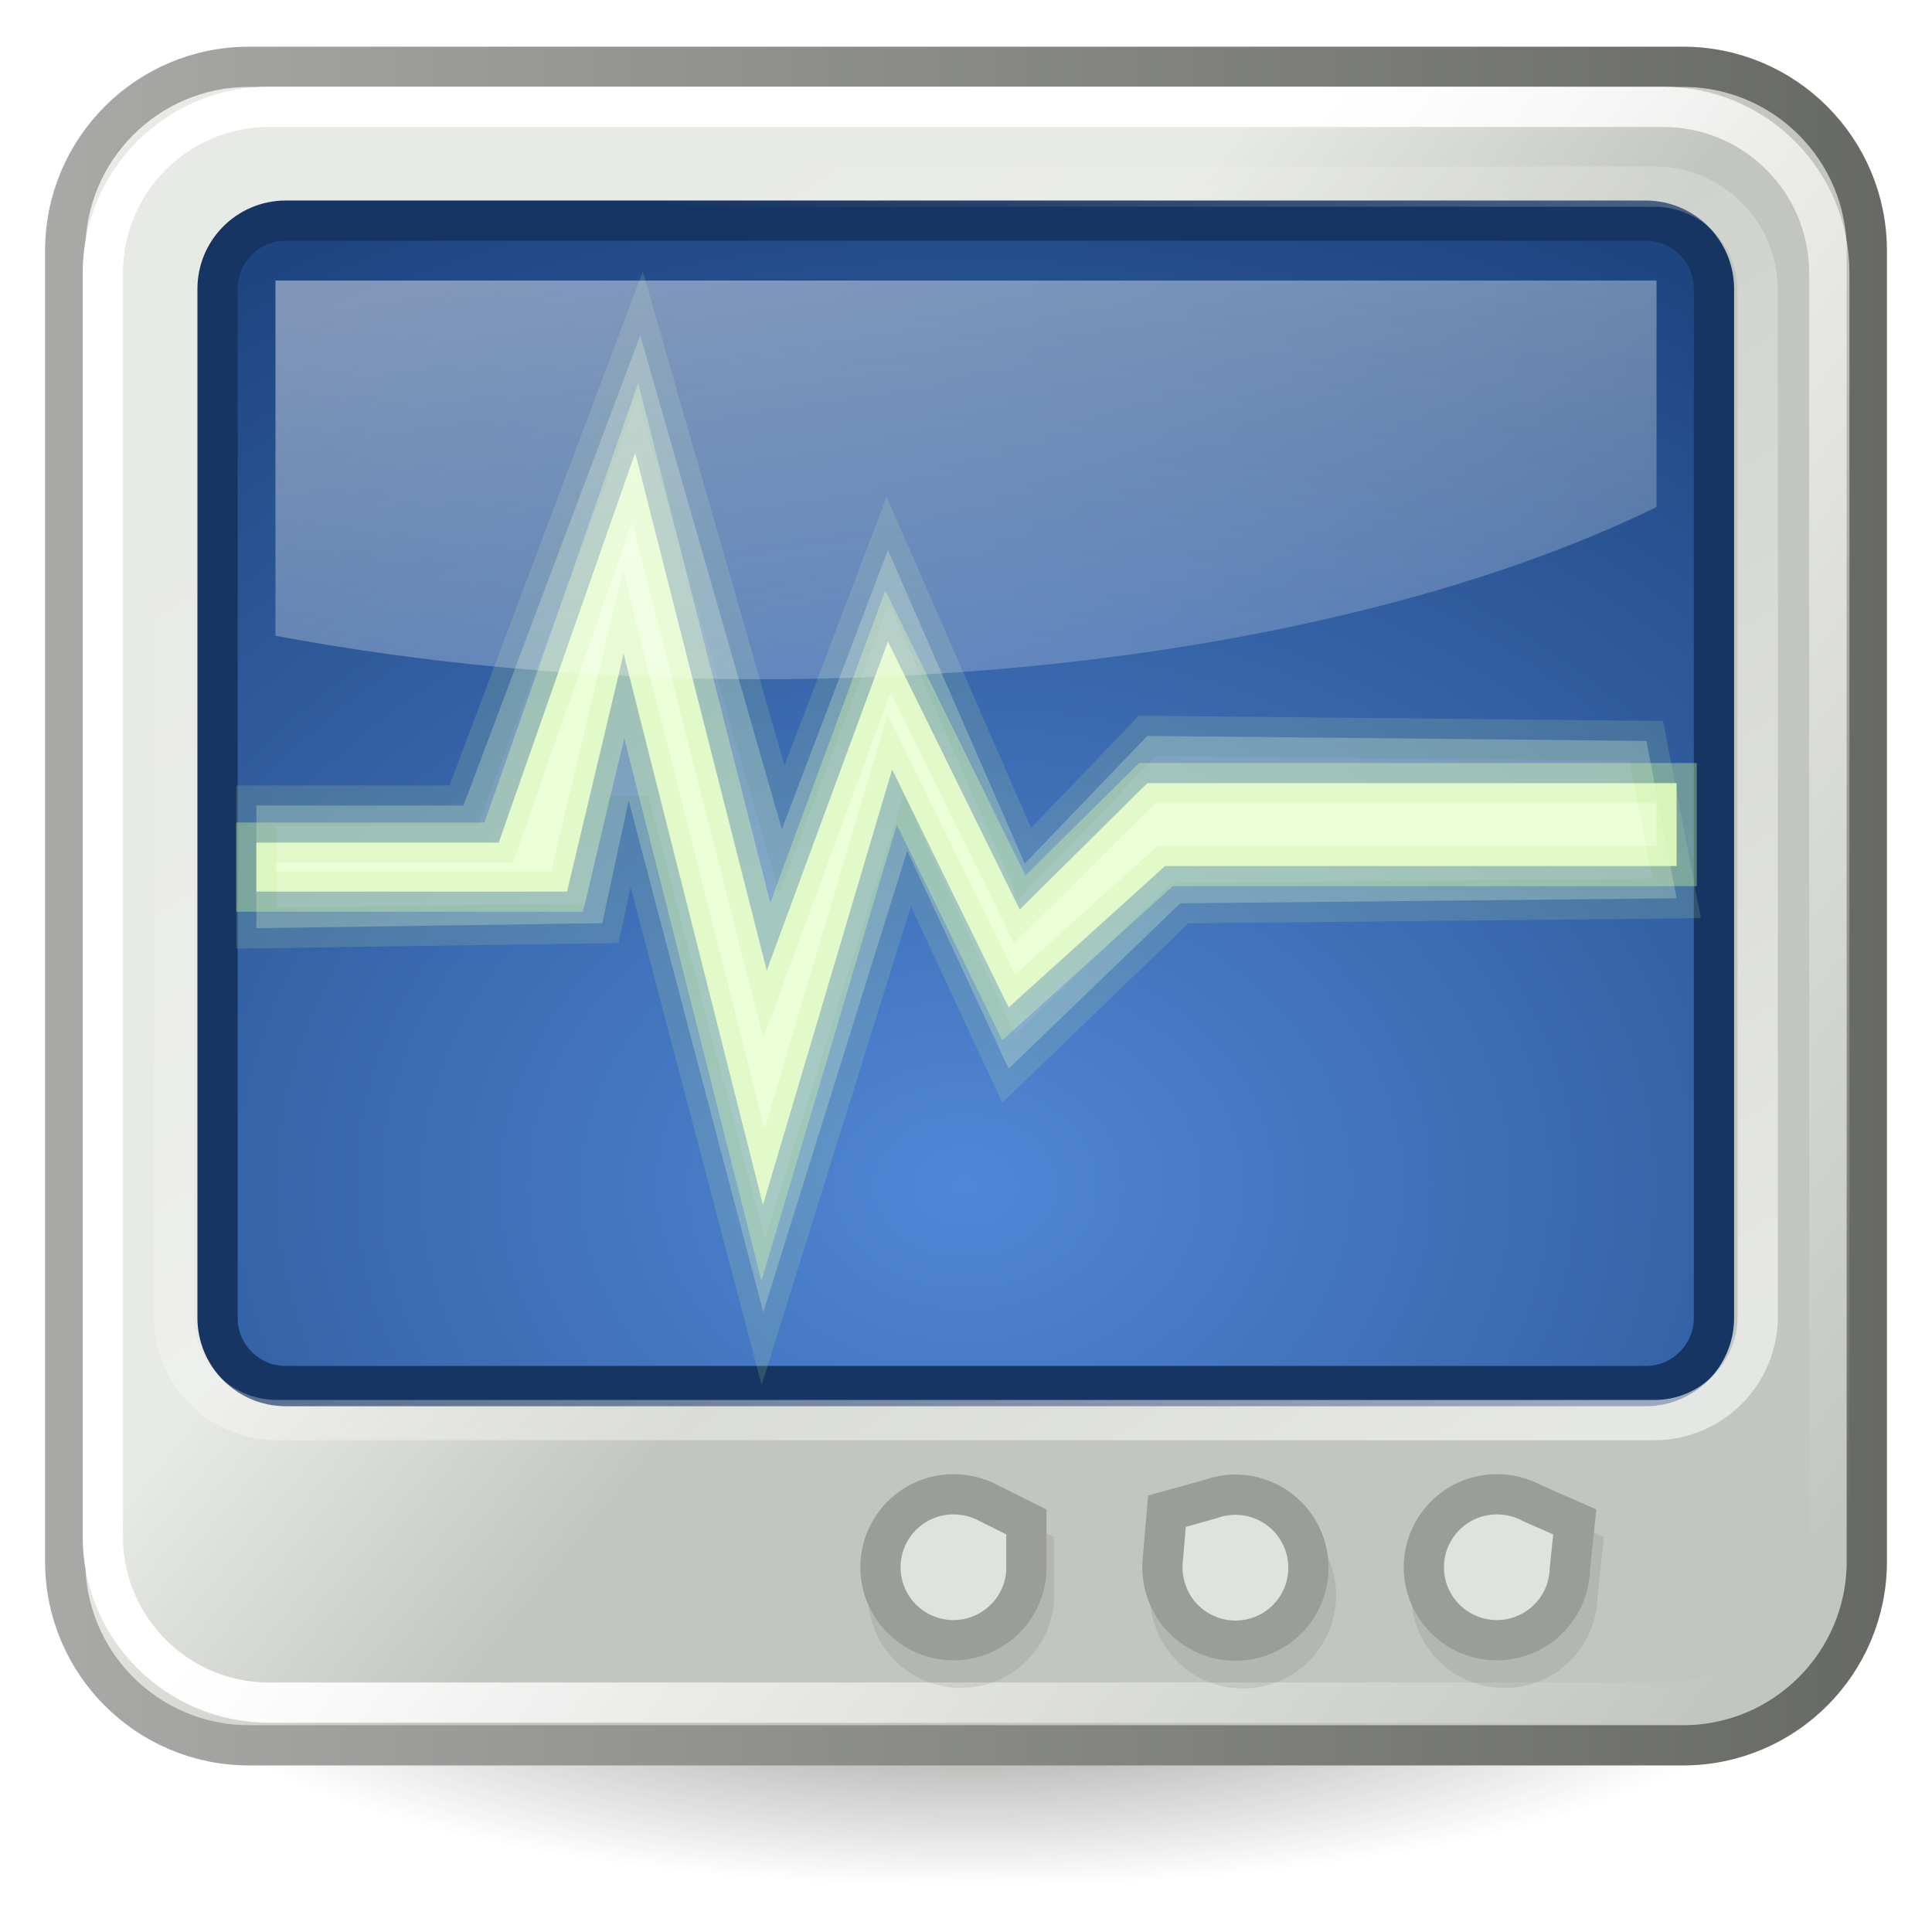
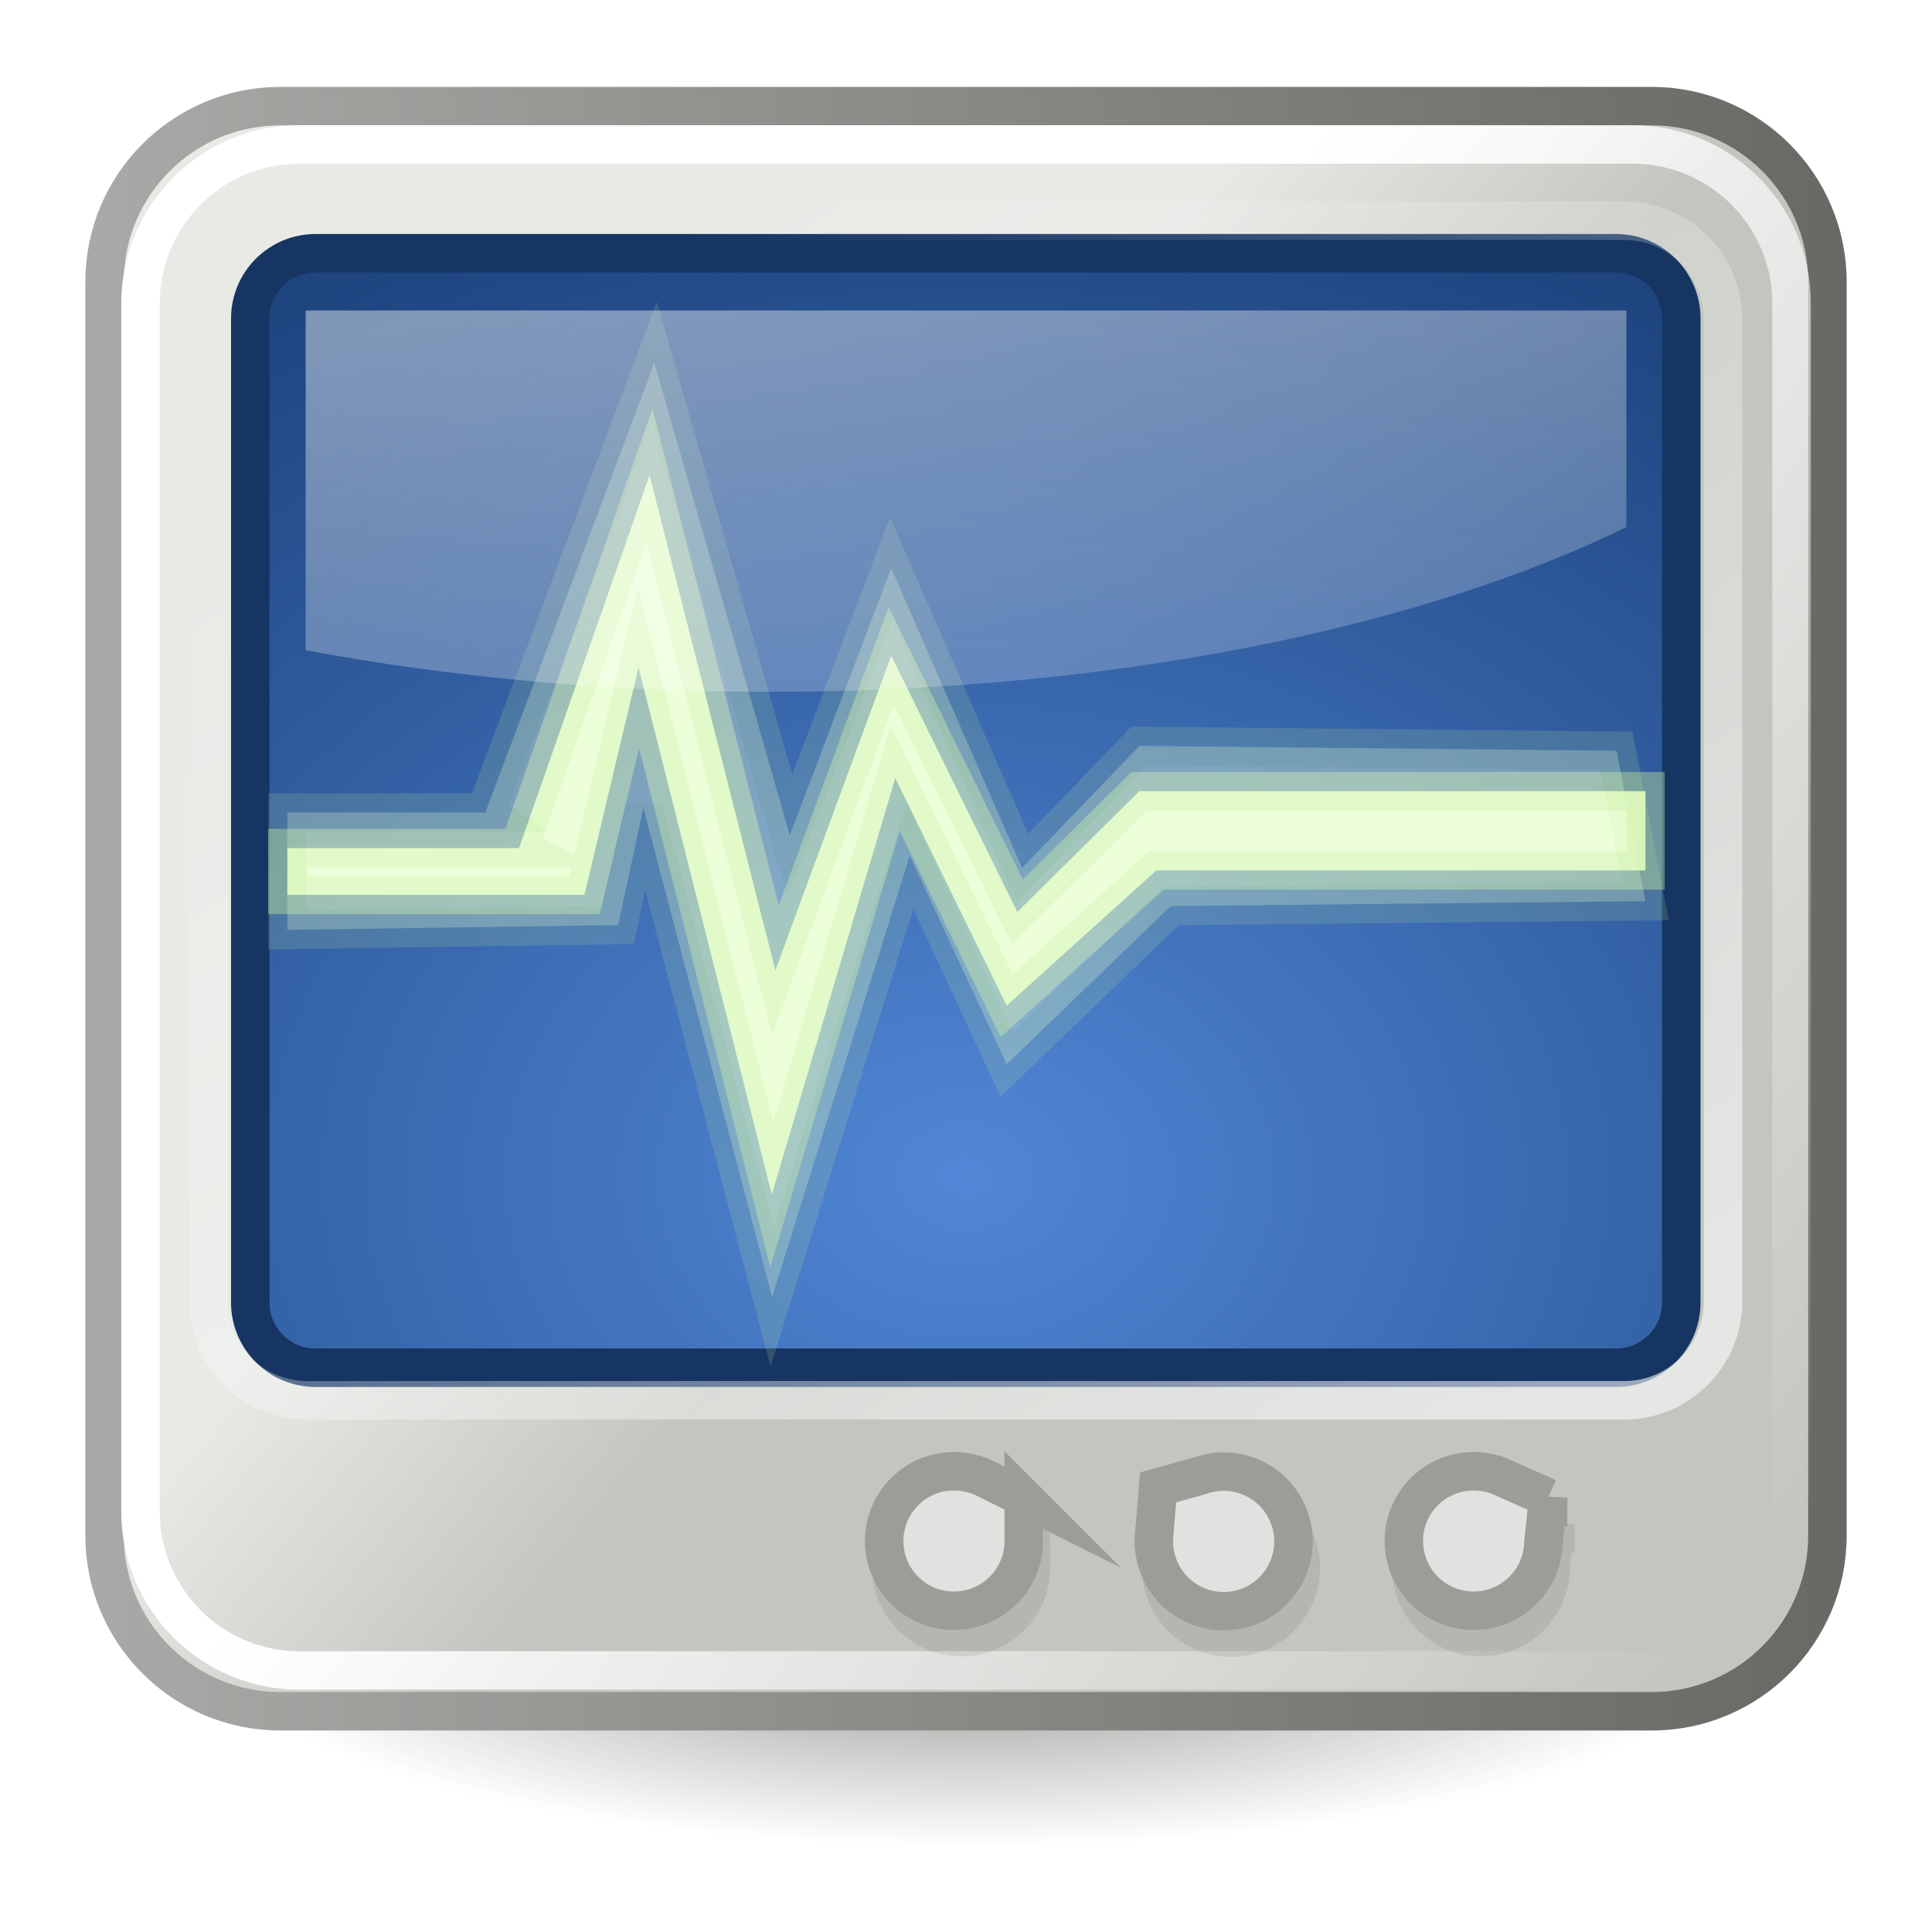
<svg xmlns="http://www.w3.org/2000/svg" xmlns:xlink="http://www.w3.org/1999/xlink" width="48px" height="48px" id="svg1306" version="1.1">
  <defs id="defs1308">
    <linearGradient id="linearGradient2223">
      <stop style="stop-color:#ffffff;stop-opacity:1;" offset="0" id="stop2225" />
      <stop style="stop-color:#ffffff;stop-opacity:0;" offset="1" id="stop2229" />
    </linearGradient>
    <linearGradient id="linearGradient2222">
      <stop style="stop-color:#5187d6;stop-opacity:1;" offset="0" id="stop2224" />
      <stop style="stop-color:#1e4580;stop-opacity:1;" offset="1" id="stop2227" />
    </linearGradient>
    <linearGradient id="linearGradient3090">
      <stop style="stop-color:#626c07;stop-opacity:1;" offset="0" id="stop3092" />
      <stop style="stop-color:#313603;stop-opacity:1;" offset="1" id="stop3094" />
    </linearGradient>
    <linearGradient id="linearGradient2238">
      <stop style="stop-color:#ffffff;stop-opacity:1;" offset="0" id="stop2240" />
      <stop style="stop-color:#ffffff;stop-opacity:0;" offset="1" id="stop2242" />
    </linearGradient>
    <linearGradient id="linearGradient2224">
      <stop style="stop-color:#32342f;stop-opacity:0.546;" offset="0" id="stop2226" />
      <stop style="stop-color:#32342f;stop-opacity:0;" offset="1" id="stop2228" />
    </linearGradient>
    <linearGradient id="linearGradient2214">
      <stop style="stop-color:#a9aaa7;stop-opacity:1;" offset="0" id="stop2216" />
      <stop style="stop-color:#676964;stop-opacity:1;" offset="1" id="stop2218" />
    </linearGradient>
    <linearGradient id="linearGradient2206">
      <stop style="stop-color:#c3c6c0;stop-opacity:1;" offset="0" id="stop2208" />
      <stop style="stop-color:#e8eae6;stop-opacity:1;" offset="1" id="stop2210" />
    </linearGradient>
    <linearGradient id="linearGradient2198">
      <stop style="stop-color:#32342f;stop-opacity:1;" offset="0" id="stop2200" />
      <stop style="stop-color:#171816;stop-opacity:1;" offset="1" id="stop2202" />
    </linearGradient>
    <linearGradient id="linearGradient2180">
      <stop style="stop-color:#ffffff;stop-opacity:1;" offset="0" id="stop2182" />
      <stop style="stop-color:#ffffff;stop-opacity:0;" offset="1" id="stop2184" />
    </linearGradient>
-     <linearGradient xlink:href="#linearGradient2206" id="linearGradient2212" x1="25.861" y1="26.134" x2="18.3" y2="19.568" gradientUnits="userSpaceOnUse" gradientTransform="matrix(0.952387,0,0,1.018339,1.142599,-1.941627)" />
-     <linearGradient xlink:href="#linearGradient2214" id="linearGradient2220" x1="0.001" y1="24.012" x2="47.999" y2="24.012" gradientUnits="userSpaceOnUse" gradientTransform="matrix(0.952387,0,0,1.018339,1.142599,-1.941627)" />
-     <radialGradient xlink:href="#linearGradient2224" id="radialGradient2230" cx="24.042" cy="42.242" fx="24.042" fy="42.242" r="17.577" gradientTransform="matrix(1,0,0,0.304598,-5.757924e-16,29.37527)" gradientUnits="userSpaceOnUse" />
-     <linearGradient xlink:href="#linearGradient2238" id="linearGradient2244" x1="20.339" y1="19.637" x2="46.092" y2="39.708" gradientUnits="userSpaceOnUse" gradientTransform="matrix(0.952387,0,0,1.015657,1.142599,-0.876325)" />
-     <linearGradient xlink:href="#linearGradient2180" id="linearGradient1340" gradientUnits="userSpaceOnUse" gradientTransform="matrix(3.809547,0,0,1.750325,-16.00036,-15.78719)" x1="8.821" y1="12.538" x2="12.499" y2="24.238" />
-     <radialGradient xlink:href="#linearGradient2222" id="radialGradient2229" cx="23.994" cy="32.267" fx="23.994" fy="32.267" r="19.089" gradientTransform="matrix(1.768625,-1.961257e-23,1.552064e-23,1.387102,-18.44248,-15.29268)" gradientUnits="userSpaceOnUse" />
-     <linearGradient xlink:href="#linearGradient2223" id="linearGradient2231" x1="35.694" y1="37.334" x2="15.044" y2="5.959" gradientUnits="userSpaceOnUse" />
+     <linearGradient xlink:href="#linearGradient2206" id="linearGradient2212" x1="25.861" y1="26.134" x2="18.3" y2="19.568" gradientUnits="userSpaceOnUse" gradientTransform="matrix(0.9107616,0,0,0.973831,2.141609,-0.8070434)" />
+     <linearGradient xlink:href="#linearGradient2214" id="linearGradient2220" x1="0.001" y1="24.012" x2="47.999" y2="24.012" gradientUnits="userSpaceOnUse" gradientTransform="matrix(0.9107616,0,0,0.973831,2.141609,-0.8070434)" />
+     <radialGradient xlink:href="#linearGradient2224" id="radialGradient2230" cx="24.042" cy="42.242" fx="24.042" fy="42.242" r="17.577" gradientTransform="matrix(1,0,0,0.304598,0,29.37527)" gradientUnits="userSpaceOnUse" />
+     <linearGradient xlink:href="#linearGradient2238" id="linearGradient2244" x1="20.339" y1="19.637" x2="46.092" y2="39.708" gradientUnits="userSpaceOnUse" gradientTransform="matrix(0.9107616,0,0,0.9712662,2.141609,0.211698)" />
+     <linearGradient xlink:href="#linearGradient2180" id="linearGradient1340" gradientUnits="userSpaceOnUse" gradientTransform="matrix(3.643045,0,0,1.673825,-14.25209,-14.04747)" x1="8.821" y1="12.538" x2="12.499" y2="24.238" />
+     <radialGradient xlink:href="#linearGradient2222" id="radialGradient2229" cx="23.994" cy="32.267" fx="23.994" fy="32.267" r="19.089" gradientTransform="matrix(1.691325,0,0,1.326477,-16.58748,-13.57457)" gradientUnits="userSpaceOnUse" />
+     <linearGradient xlink:href="#linearGradient2223" id="linearGradient2231" x1="35.694" y1="37.334" x2="15.044" y2="5.959" gradientUnits="userSpaceOnUse" gradientTransform="matrix(0.9562936,0,0,0.9562936,1.048949,1.049722)" />
  </defs>
  <g id="layer1">
-     <path style="opacity:1;fill:url(#radialGradient2230);fill-opacity:1;fill-rule:evenodd;stroke:none;stroke-width:1.077;stroke-linecap:round;stroke-linejoin:round;stroke-miterlimit:4;stroke-dasharray:none;stroke-dashoffset:0;stroke-opacity:1" id="path2222" d="M 41.618 42.242 A 17.577 5.354 0 1 1  6.465,42.242 A 17.577 5.354 0 1 1  41.618 42.242 z" transform="matrix(1.126713,0,0,1.002108,-2.891865,-0.821244)" />
-     <rect style="opacity:1;fill:url(#linearGradient2212);fill-opacity:1;fill-rule:evenodd;stroke:url(#linearGradient2220);stroke-width:1;stroke-linecap:round;stroke-linejoin:round;stroke-miterlimit:4;stroke-dasharray:none;stroke-dashoffset:0;stroke-opacity:1" id="rect1316" width="44.76" height="41.702" x="1.62" y="1.66" rx="4.566" ry="4.566" />
-     <rect style="opacity:1;fill:url(#radialGradient2229);fill-opacity:1;fill-rule:evenodd;stroke:#173562;stroke-width:1;stroke-linecap:round;stroke-linejoin:round;stroke-miterlimit:4;stroke-dasharray:none;stroke-dashoffset:0;stroke-opacity:1" id="rect1314" width="37.178" height="28.955" x="5.405" y="5.482" rx="1.695" ry="1.695" />
-     <path style="opacity:1;fill:#ecffd9;fill-opacity:1;fill-rule:evenodd;stroke:#c3ea9b;stroke-width:1;stroke-linecap:butt;stroke-linejoin:miter;stroke-miterlimit:10;stroke-dasharray:none;stroke-opacity:0.416" d="M 12.391,20.935 L 6.369,20.935 L 6.369,22.152 L 14.088,22.152 L 15.494,16.239 L 18.956,29.937 L 22.165,19.117 L 25.059,25.029 L 28.946,21.517 L 41.655,21.517 L 41.655,19.457 L 28.505,19.457 L 25.335,22.597 L 22.06,15.938 L 19.05,24.112 L 15.781,11.249 L 12.391,20.935 z " id="path2188" />
-     <rect style="opacity:1;fill:none;fill-opacity:1;fill-rule:evenodd;stroke:url(#linearGradient2244);stroke-width:1;stroke-linecap:round;stroke-linejoin:round;stroke-miterlimit:4;stroke-dasharray:none;stroke-dashoffset:0;stroke-opacity:1" id="rect2232" width="42.895" height="39.647" x="2.554" y="2.654" rx="4.13" ry="4.13" />
-     <path id="path3088" d="M 11.516,20.012 L 6.369,20.012 L 6.369,23.061 L 14.963,22.936 L 15.619,19.893 L 18.963,32.602 L 22.54,21.135 L 25.059,26.551 L 29.321,22.443 L 41.655,22.318 L 40.905,18.408 L 28.505,18.283 L 25.46,21.456 L 22.06,13.666 L 19.425,20.604 L 15.906,8.334 L 11.516,20.012 z " style="opacity:0.381;fill:#ecffd9;fill-opacity:1;fill-rule:evenodd;stroke:#c3ea9b;stroke-width:1;stroke-linecap:butt;stroke-linejoin:miter;stroke-miterlimit:4;stroke-dasharray:none;stroke-opacity:0.416" />
-     <path style="opacity:0.432;fill:url(#linearGradient1340);fill-opacity:1;fill-rule:evenodd;stroke:none;stroke-width:1;stroke-linecap:round;stroke-linejoin:round;stroke-miterlimit:4;stroke-dasharray:none;stroke-dashoffset:0;stroke-opacity:1" d="M 6.844,6.969 L 6.844,15.795 C 10.514,16.483 14.583,16.875 18.875,16.875 C 27.81,16.875 35.812,15.21 41.156,12.597 L 41.156,6.969 L 6.844,6.969 z " id="rect2178" />
-     <g id="g3126" style="opacity:0.08;fill:#000000;fill-opacity:1;stroke:#000000;stroke-opacity:1" transform="translate(0.1875,0.6875)">
-       <path style="opacity:1;color:#000000;fill:#000000;fill-opacity:1;fill-rule:nonzero;stroke:#000000;stroke-width:1;stroke-linecap:butt;stroke-linejoin:miter;marker:none;marker-start:none;marker-mid:none;marker-end:none;stroke-miterlimit:10;stroke-dasharray:none;stroke-dashoffset:0;stroke-opacity:1;visibility:visible;display:inline;overflow:visible" d="M 39.125,37.812 L 38.062,37.344 C 37.806,37.204 37.5,37.125 37.188,37.125 C 36.187,37.125 35.375,37.937 35.375,38.938 C 35.375,39.938 36.187,40.75 37.188,40.75 C 38.157,40.75 38.951,39.988 39,39.031 C 39,39.024 39,39.008 39,39 L 39.125,37.812 z " id="path3120" />
-       <path id="path3122" d="M 28.993,37.545 L 28.893,38.71 C 28.856,39 28.892,39.313 29.005,39.605 C 29.367,40.538 30.418,41.001 31.35,40.64 C 32.283,40.278 32.747,39.228 32.385,38.295 C 32.035,37.391 31.038,36.925 30.128,37.226 C 30.12,37.228 30.106,37.235 30.099,37.237 L 28.993,37.545 z " style="opacity:1;color:#000000;fill:#000000;fill-opacity:1;fill-rule:nonzero;stroke:#000000;stroke-width:1;stroke-linecap:butt;stroke-linejoin:miter;marker:none;marker-start:none;marker-mid:none;marker-end:none;stroke-miterlimit:10;stroke-dasharray:none;stroke-dashoffset:0;stroke-opacity:1;visibility:visible;display:inline;overflow:visible" />
-       <path style="opacity:1;color:#000000;fill:#000000;fill-opacity:1;fill-rule:nonzero;stroke:#000000;stroke-width:1;stroke-linecap:butt;stroke-linejoin:miter;marker:none;marker-start:none;marker-mid:none;marker-end:none;stroke-miterlimit:10;stroke-dasharray:none;stroke-dashoffset:0;stroke-opacity:1;visibility:visible;display:inline;overflow:visible" d="M 25.5,37.812 L 24.562,37.344 C 24.306,37.204 24,37.125 23.688,37.125 C 22.687,37.125 21.875,37.937 21.875,38.938 C 21.875,39.938 22.687,40.75 23.688,40.75 C 24.657,40.75 25.451,39.988 25.5,39.031 C 25.5,39.024 25.5,39.008 25.5,39 L 25.5,37.812 z " id="path3124" />
+     <path style="fill:url(#radialGradient2230);fill-opacity:1;fill-rule:evenodd;stroke:none" id="path2222" d="m 41.618,42.242 a 17.577,5.354 0 1 1 -35.153,0 17.577,5.354 0 1 1 35.153,0 z" transform="matrix(1.077468,0,0,0.9583094,-1.716523,0.2643716)" />
+     <rect style="fill:url(#linearGradient2212);fill-opacity:1;fill-rule:evenodd;stroke:url(#linearGradient2220);stroke-width:0.956;stroke-linecap:round;stroke-linejoin:round;stroke-miterlimit:4;stroke-opacity:1;stroke-dasharray:none;stroke-dashoffset:0" id="rect1316" width="42.804" height="39.879" x="2.598" y="2.637" rx="4.366" ry="4.366" />
+     <rect style="fill:url(#radialGradient2229);fill-opacity:1;fill-rule:evenodd;stroke:#173562;stroke-width:0.956;stroke-linecap:round;stroke-linejoin:round;stroke-miterlimit:4;stroke-opacity:1;stroke-dasharray:none;stroke-dashoffset:0" id="rect1314" width="35.553" height="27.689" x="6.218" y="6.292" rx="1.621" ry="1.621" />
+     <path style="fill:#ecffd9;fill-opacity:1;fill-rule:evenodd;stroke:#c3ea9b;stroke-width:0.956;stroke-linecap:butt;stroke-linejoin:miter;stroke-miterlimit:10;stroke-opacity:0.416;stroke-dasharray:none" d="m 12.898,21.07 -5.759,0 0,1.164 7.381,0 1.344,-5.655 3.311,13.099 3.068,-10.347 2.768,5.653 3.717,-3.358 12.153,0 0,-1.97 -12.575,0 -3.032,3.002 -3.132,-6.368 -2.878,7.818 -3.126,-12.302 -3.242,9.263 z" id="path2188" />
+     <rect style="fill:none;stroke:url(#linearGradient2244);stroke-width:0.956;stroke-linecap:round;stroke-linejoin:round;stroke-miterlimit:4;stroke-opacity:1;stroke-dasharray:none;stroke-dashoffset:0" id="rect2232" width="41.02" height="37.914" x="3.491" y="3.588" rx="3.95" ry="3.95" />
+     <path id="path3088" d="m 12.061,20.187 -4.922,0 0,2.916 8.218,-0.12 0.627,-2.91 3.198,12.153 3.42,-10.965 2.409,5.179 4.076,-3.929 11.794,-0.12 -0.717,-3.739 -11.858,-0.12 -2.912,3.034 -3.252,-7.45 -2.52,6.635 -3.365,-11.734 -4.199,11.168 z" style="opacity:0.381;fill:#ecffd9;fill-opacity:1;fill-rule:evenodd;stroke:#c3ea9b;stroke-width:0.956;stroke-linecap:butt;stroke-linejoin:miter;stroke-miterlimit:4;stroke-opacity:0.416;stroke-dasharray:none" />
+     <path style="opacity:0.432;fill:url(#linearGradient1340);fill-opacity:1;fill-rule:evenodd;stroke:none" d="m 7.594,7.714 0,8.441 c 3.51,0.658 7.401,1.033 11.505,1.033 8.545,0 16.197,-1.592 21.307,-4.091 l 0,-5.382 -32.813,0 z" id="rect2178" />
+     <g id="g3126" style="opacity:0.08;fill:#000000;fill-opacity:1;stroke:#000000;stroke-opacity:1" transform="matrix(0.9562936,0,0,0.9562936,1.228254,1.707174)">
+       <path style="color:#000000;fill:#000000;fill-opacity:1;fill-rule:nonzero;stroke:#000000;stroke-width:1;stroke-linecap:butt;stroke-linejoin:miter;stroke-miterlimit:10;stroke-opacity:1;stroke-dasharray:none;stroke-dashoffset:0;marker:none;visibility:visible;display:inline;overflow:visible" d="M 39.125,37.812 38.062,37.344 C 37.806,37.204 37.5,37.125 37.188,37.125 c -1,0 -1.812,0.812 -1.812,1.812 0,1 0.812,1.812 1.812,1.812 0.969,0 1.764,-0.762 1.812,-1.719 3.92e-4,-0.008 -2.95e-4,-0.024 0,-0.031 l 0.125,-1.188 z" id="path3120" />
+       <path id="path3122" d="m 28.993,37.545 -0.099,1.165 c -0.037,0.29 -7.43e-4,0.603 0.112,0.895 0.362,0.933 1.412,1.397 2.345,1.035 0.933,-0.362 1.397,-1.412 1.035,-2.345 -0.35,-0.904 -1.348,-1.37 -2.258,-1.069 -0.007,0.002 -0.022,0.009 -0.029,0.011 l -1.106,0.308 z" style="color:#000000;fill:#000000;fill-opacity:1;fill-rule:nonzero;stroke:#000000;stroke-width:1;stroke-linecap:butt;stroke-linejoin:miter;stroke-miterlimit:10;stroke-opacity:1;stroke-dasharray:none;stroke-dashoffset:0;marker:none;visibility:visible;display:inline;overflow:visible" />
+       <path style="color:#000000;fill:#000000;fill-opacity:1;fill-rule:nonzero;stroke:#000000;stroke-width:1;stroke-linecap:butt;stroke-linejoin:miter;stroke-miterlimit:10;stroke-opacity:1;stroke-dasharray:none;stroke-dashoffset:0;marker:none;visibility:visible;display:inline;overflow:visible" d="M 25.5,37.812 24.562,37.344 C 24.306,37.204 24,37.125 23.688,37.125 c -1,0 -1.812,0.812 -1.812,1.812 0,1 0.812,1.812 1.812,1.812 0.969,0 1.764,-0.762 1.812,-1.719 3.92e-4,-0.008 -2.95e-4,-0.024 0,-0.031 l 0,-1.188 z" id="path3124" />
    </g>
-     <path style="opacity:1;color:#000000;fill:#e0e2df;fill-opacity:1;fill-rule:nonzero;stroke:#9b9d99;stroke-width:1;stroke-linecap:butt;stroke-linejoin:miter;marker:none;marker-start:none;marker-mid:none;marker-end:none;stroke-miterlimit:10;stroke-dasharray:none;stroke-dashoffset:0;stroke-opacity:1;visibility:visible;display:inline;overflow:visible" d="M 39.125,37.812 L 38.062,37.344 C 37.806,37.204 37.5,37.125 37.188,37.125 C 36.187,37.125 35.375,37.937 35.375,38.938 C 35.375,39.938 36.187,40.75 37.188,40.75 C 38.157,40.75 38.951,39.988 39,39.031 C 39,39.024 39,39.008 39,39 L 39.125,37.812 z " id="path3111" />
-     <path id="path3116" d="M 28.993,37.545 L 28.893,38.71 C 28.856,39 28.892,39.313 29.005,39.605 C 29.367,40.538 30.418,41.001 31.35,40.64 C 32.283,40.278 32.747,39.228 32.385,38.295 C 32.035,37.391 31.038,36.925 30.128,37.226 C 30.12,37.228 30.106,37.235 30.099,37.237 L 28.993,37.545 z " style="opacity:1;color:#000000;fill:#e0e2df;fill-opacity:1;fill-rule:nonzero;stroke:#9b9d99;stroke-width:1;stroke-linecap:butt;stroke-linejoin:miter;marker:none;marker-start:none;marker-mid:none;marker-end:none;stroke-miterlimit:10;stroke-dasharray:none;stroke-dashoffset:0;stroke-opacity:1;visibility:visible;display:inline;overflow:visible" />
-     <path style="opacity:1;color:#000000;fill:#e0e2df;fill-opacity:1;fill-rule:nonzero;stroke:#9b9d99;stroke-width:1;stroke-linecap:butt;stroke-linejoin:miter;marker:none;marker-start:none;marker-mid:none;marker-end:none;stroke-miterlimit:10;stroke-dasharray:none;stroke-dashoffset:0;stroke-opacity:1;visibility:visible;display:inline;overflow:visible" d="M 25.5,37.812 L 24.562,37.344 C 24.306,37.204 24,37.125 23.688,37.125 C 22.687,37.125 21.875,37.937 21.875,38.938 C 21.875,39.938 22.687,40.75 23.688,40.75 C 24.657,40.75 25.451,39.988 25.5,39.031 C 25.5,39.024 25.5,39.008 25.5,39 L 25.5,37.812 z " id="path3118" />
-     <rect ry="2.57" rx="2.57" y="4.636" x="4.319" height="30.646" width="39.35" id="rect2221" style="opacity:0.574;fill:none;fill-opacity:1;fill-rule:evenodd;stroke:url(#linearGradient2231);stroke-width:1;stroke-linecap:round;stroke-linejoin:round;stroke-miterlimit:4;stroke-dasharray:none;stroke-dashoffset:0;stroke-opacity:1" />
+     <path style="color:#000000;fill:#e0e2df;fill-opacity:1;fill-rule:nonzero;stroke:#9b9d99;stroke-width:0.956;stroke-linecap:butt;stroke-linejoin:miter;stroke-miterlimit:10;stroke-opacity:1;stroke-dasharray:none;stroke-dashoffset:0;marker:none;visibility:visible;display:inline;overflow:visible" d="m 38.464,37.21 -1.016,-0.448 c -0.246,-0.133 -0.538,-0.209 -0.837,-0.209 -0.957,0 -1.733,0.777 -1.733,1.733 0,0.957 0.777,1.733 1.733,1.733 0.927,0 1.687,-0.728 1.733,-1.644 3.75e-4,-0.007 -2.82e-4,-0.022 0,-0.03 l 0.12,-1.136 z" id="path3111" />
+     <path id="path3116" d="m 28.774,36.953 -0.095,1.114 c -0.036,0.277 -7.1e-4,0.577 0.107,0.856 0.346,0.892 1.35,1.336 2.243,0.99 0.892,-0.346 1.336,-1.35 0.99,-2.243 -0.335,-0.864 -1.289,-1.31 -2.159,-1.022 -0.007,0.002 -0.021,0.008 -0.028,0.011 l -1.058,0.294 z" style="color:#000000;fill:#e0e2df;fill-opacity:1;fill-rule:nonzero;stroke:#9b9d99;stroke-width:0.956;stroke-linecap:butt;stroke-linejoin:miter;stroke-miterlimit:10;stroke-opacity:1;stroke-dasharray:none;stroke-dashoffset:0;marker:none;visibility:visible;display:inline;overflow:visible" />
+     <path style="color:#000000;fill:#e0e2df;fill-opacity:1;fill-rule:nonzero;stroke:#9b9d99;stroke-width:0.956;stroke-linecap:butt;stroke-linejoin:miter;stroke-miterlimit:10;stroke-opacity:1;stroke-dasharray:none;stroke-dashoffset:0;marker:none;visibility:visible;display:inline;overflow:visible" d="m 25.434,37.21 -0.897,-0.448 c -0.246,-0.133 -0.538,-0.209 -0.837,-0.209 -0.957,0 -1.733,0.777 -1.733,1.733 0,0.957 0.777,1.733 1.733,1.733 0.927,0 1.687,-0.728 1.733,-1.644 3.74e-4,-0.007 -2.83e-4,-0.022 0,-0.03 l 0,-1.136 z" id="path3118" />
+     <rect ry="2.457" rx="2.457" y="5.483" x="5.179" height="29.307" width="37.63" id="rect2221" style="opacity:0.574;fill:none;stroke:url(#linearGradient2231);stroke-width:0.956;stroke-linecap:round;stroke-linejoin:round;stroke-miterlimit:4;stroke-opacity:1;stroke-dasharray:none;stroke-dashoffset:0" />
  </g>
</svg>
